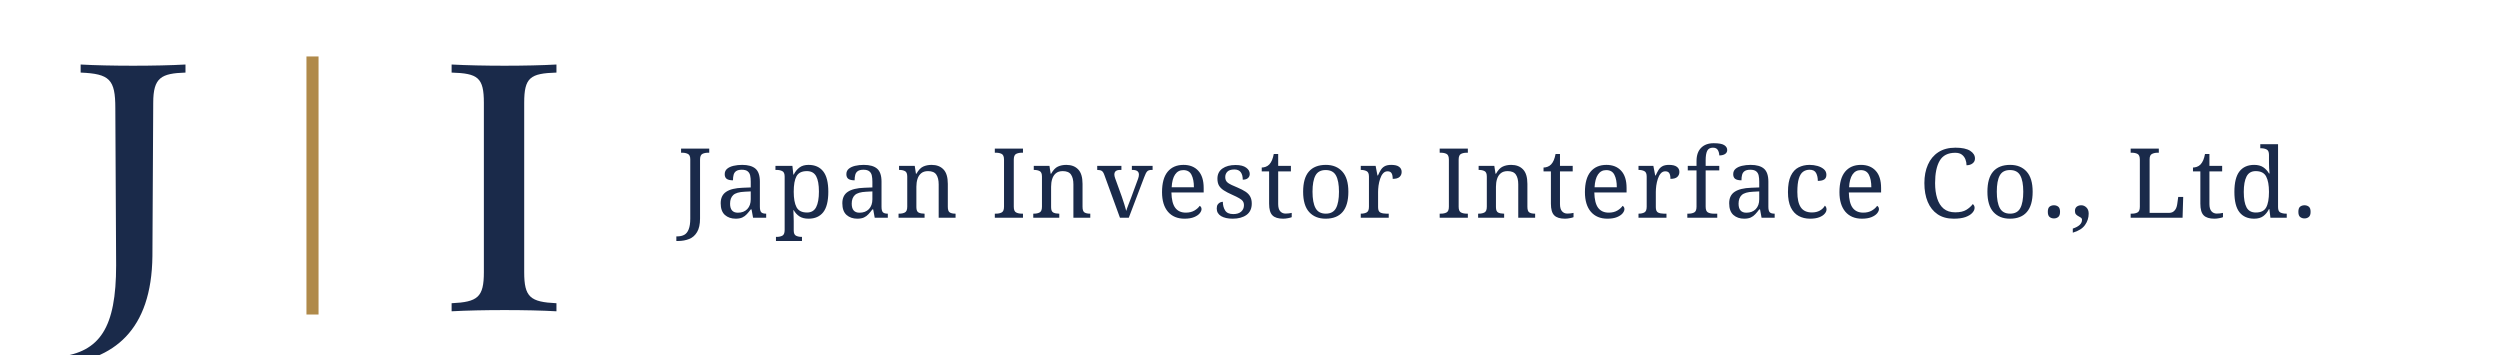
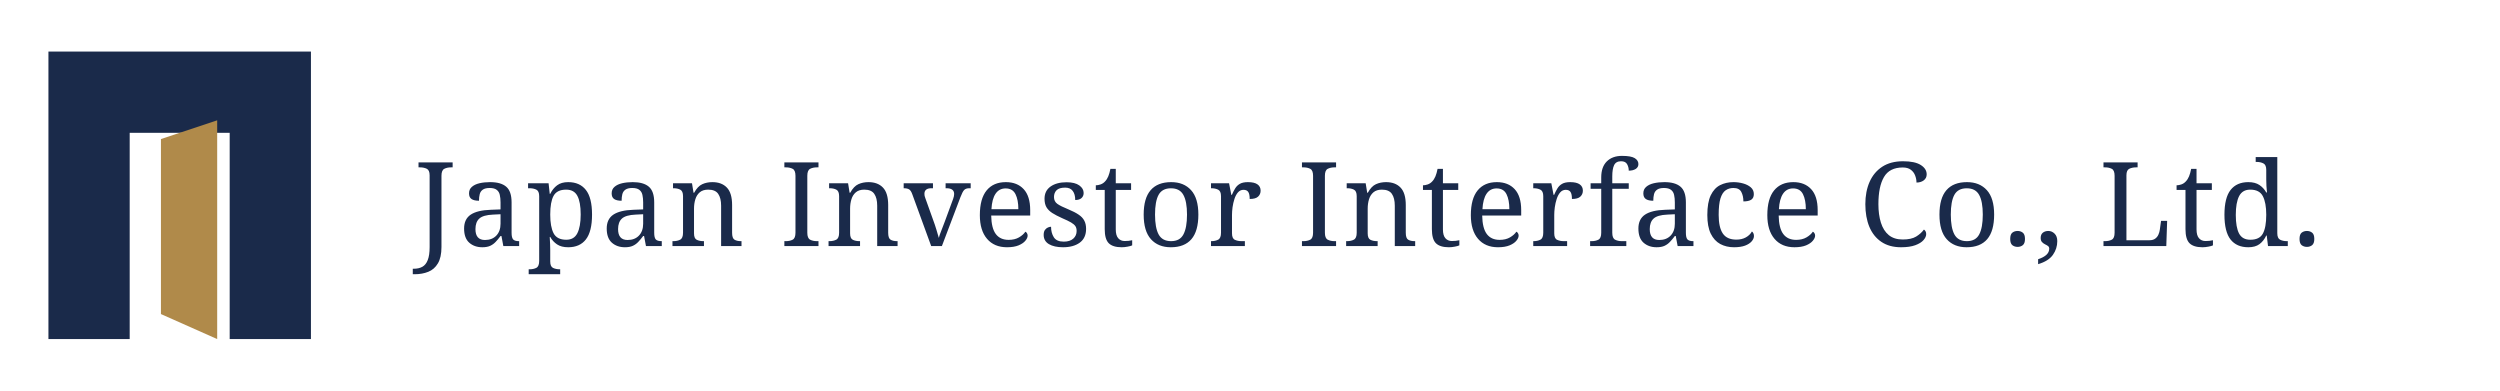
- <svg xmlns="http://www.w3.org/2000/svg" width="620" height="88" viewBox="0 0 620 88" role="img" aria-labelledby="title desc">
-   <rect width="620" height="88" fill="none" />
-   <g fill="#1a2a4a">
-     <path d="M20 16c7 .4 19 .4 26 0v2c-6 .2-8 1.2-8 7.5l-.2 38c-.2 18.5-9.6 25.8-23.2 27v-2c10.2-1.2 14.2-7.2 14.2-22.7l-.2-39c0-7.1-1.4-8.5-8.6-8.8z" />
-     <path d="M112 16c7.4 .4 18.9 .4 26 0v2c-6.5 .2-8 1.2-8 7.5v42c0 6.2 1.5 7.4 8 7.7v2c-7.1-.4-18.6-.4-26 0v-2c6.5-.3 8-1.5 8-7.7v-42c0-6.3-1.5-7.3-8-7.5z" />
+ <svg xmlns="http://www.w3.org/2000/svg" width="640" height="100" viewBox="0 0 640 100" role="img" aria-labelledby="t d">
+   <g transform="translate(6,10) scale(0.8)">
+     <path fill="#1a2a4a" d="M8,4 H92 V96 H66 V30 H34 V96 H8 Z" />
+     <path fill="#b08a4a" d="M44 32 L62 26 L62 96 L44 88 Z" />
  </g>
-   <rect x="76" y="14" width="3" height="64" fill="#b08a4a" />
-   <text x="168" y="54" fill="#1a2a4a" font-family="'Noto Serif JP','Yu Mincho','Hiragino Mincho ProN',serif" font-size="24" font-weight="400" letter-spacing=".04em">Japan Investor Interface Co., Ltd.</text>
+   <text x="106" y="63" fill="#1a2a4a" font-family="'Noto Serif JP','Yu Mincho','Hiragino Mincho ProN',serif" font-size="30" font-weight="400" letter-spacing=".02em">Japan Investor Interface Co., Ltd.</text>
</svg>
